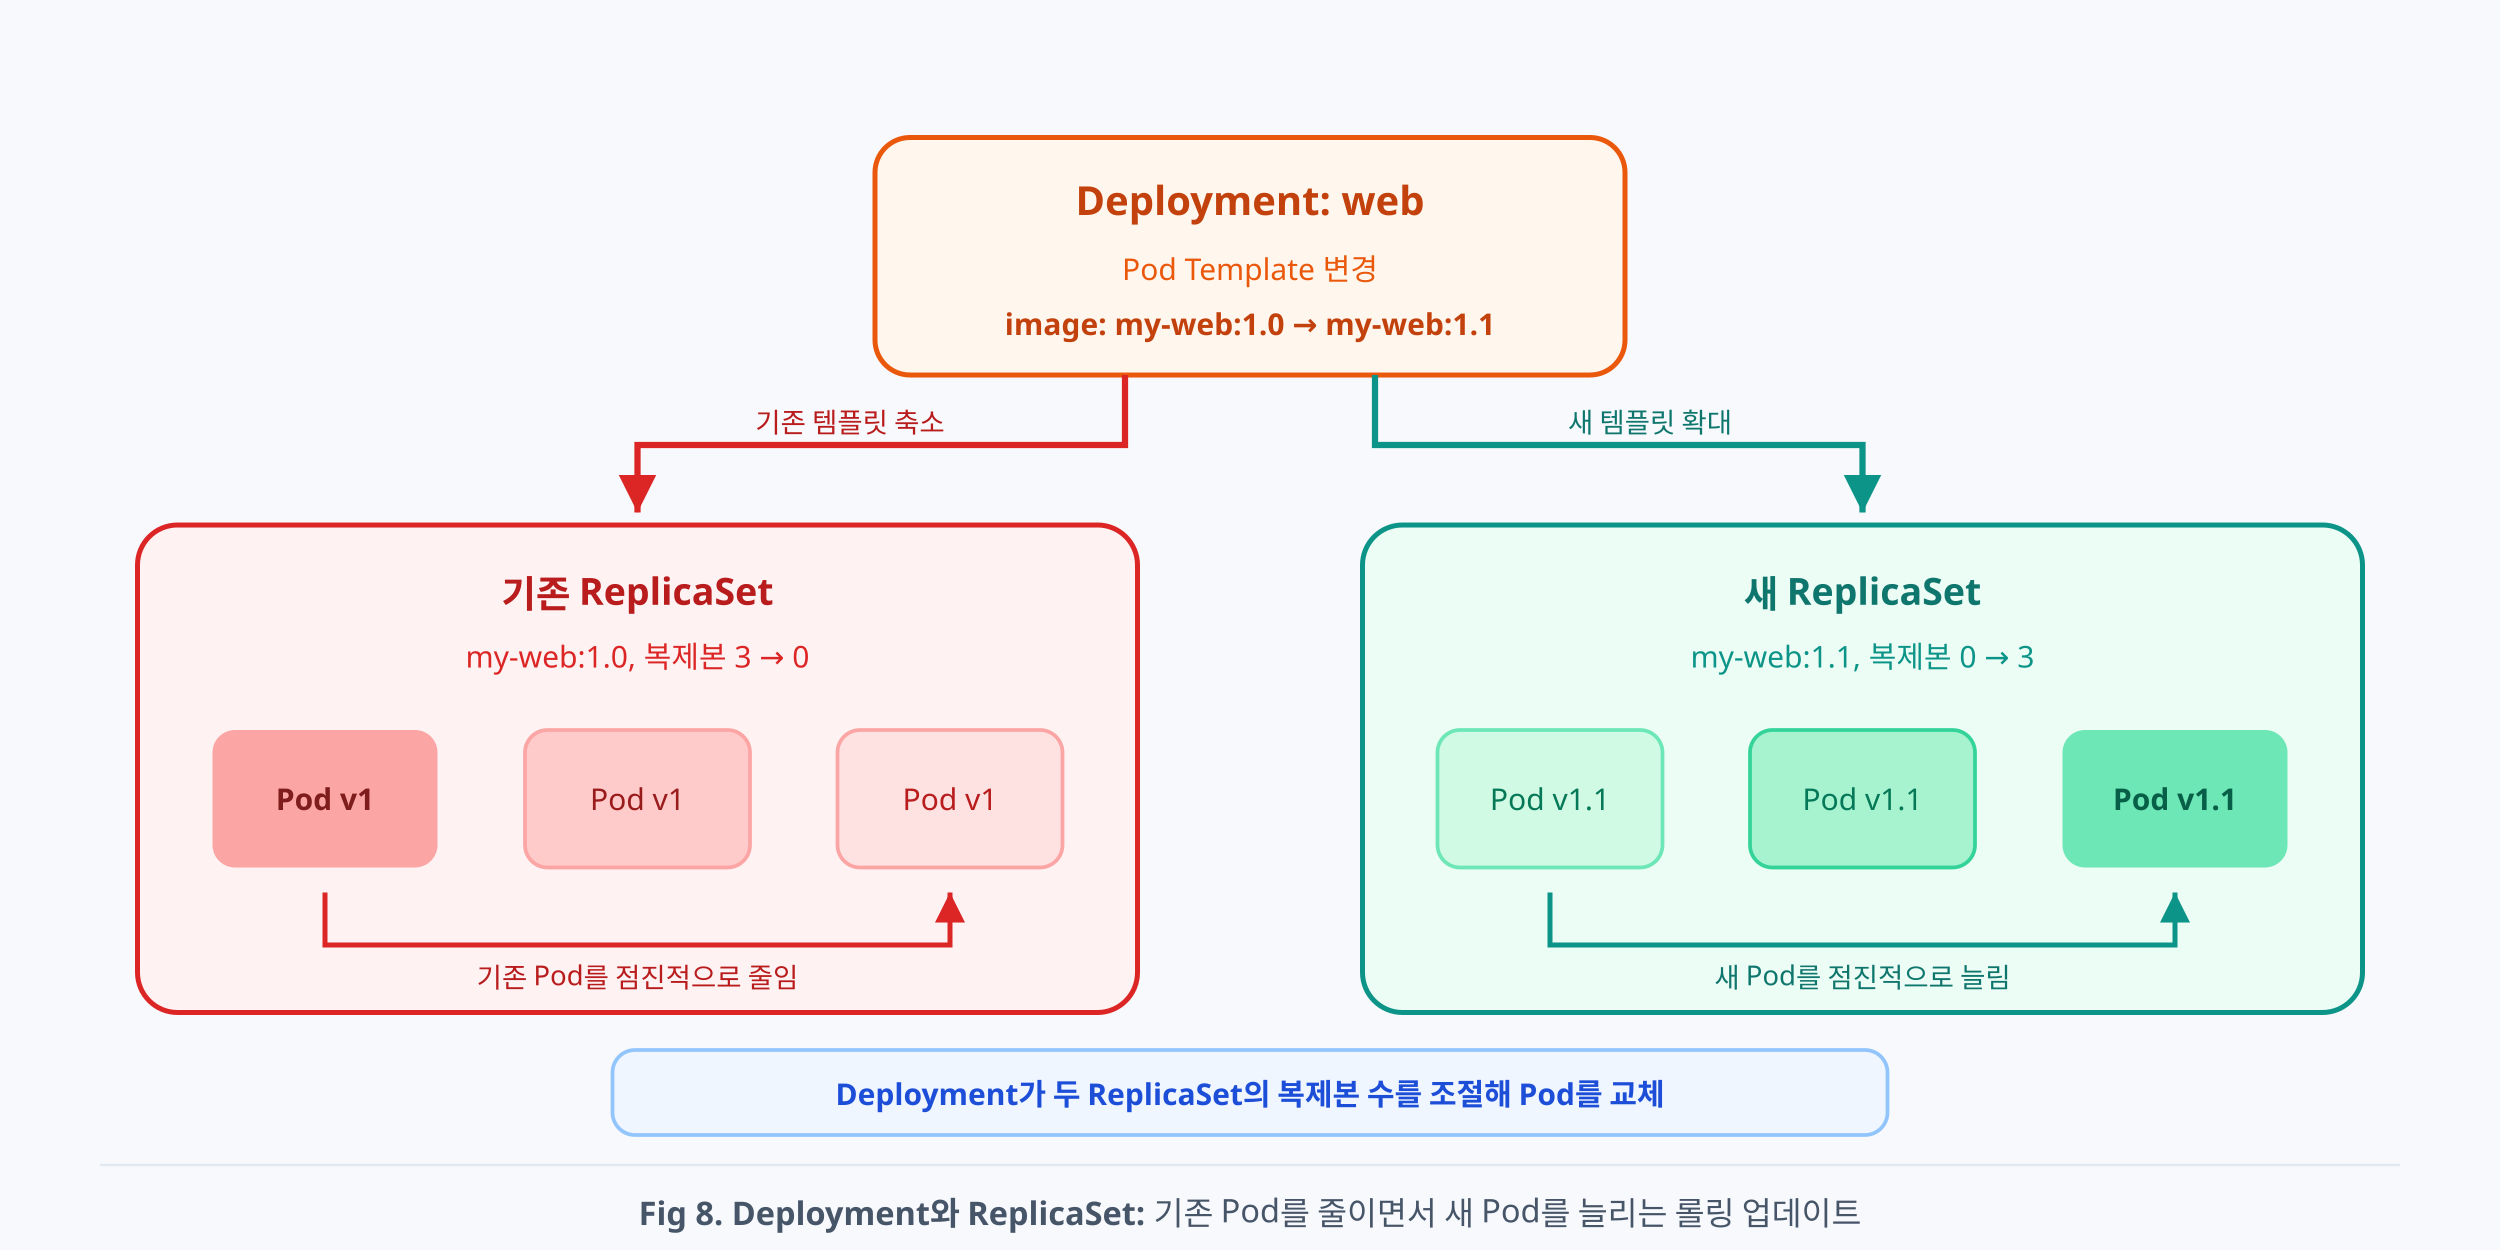
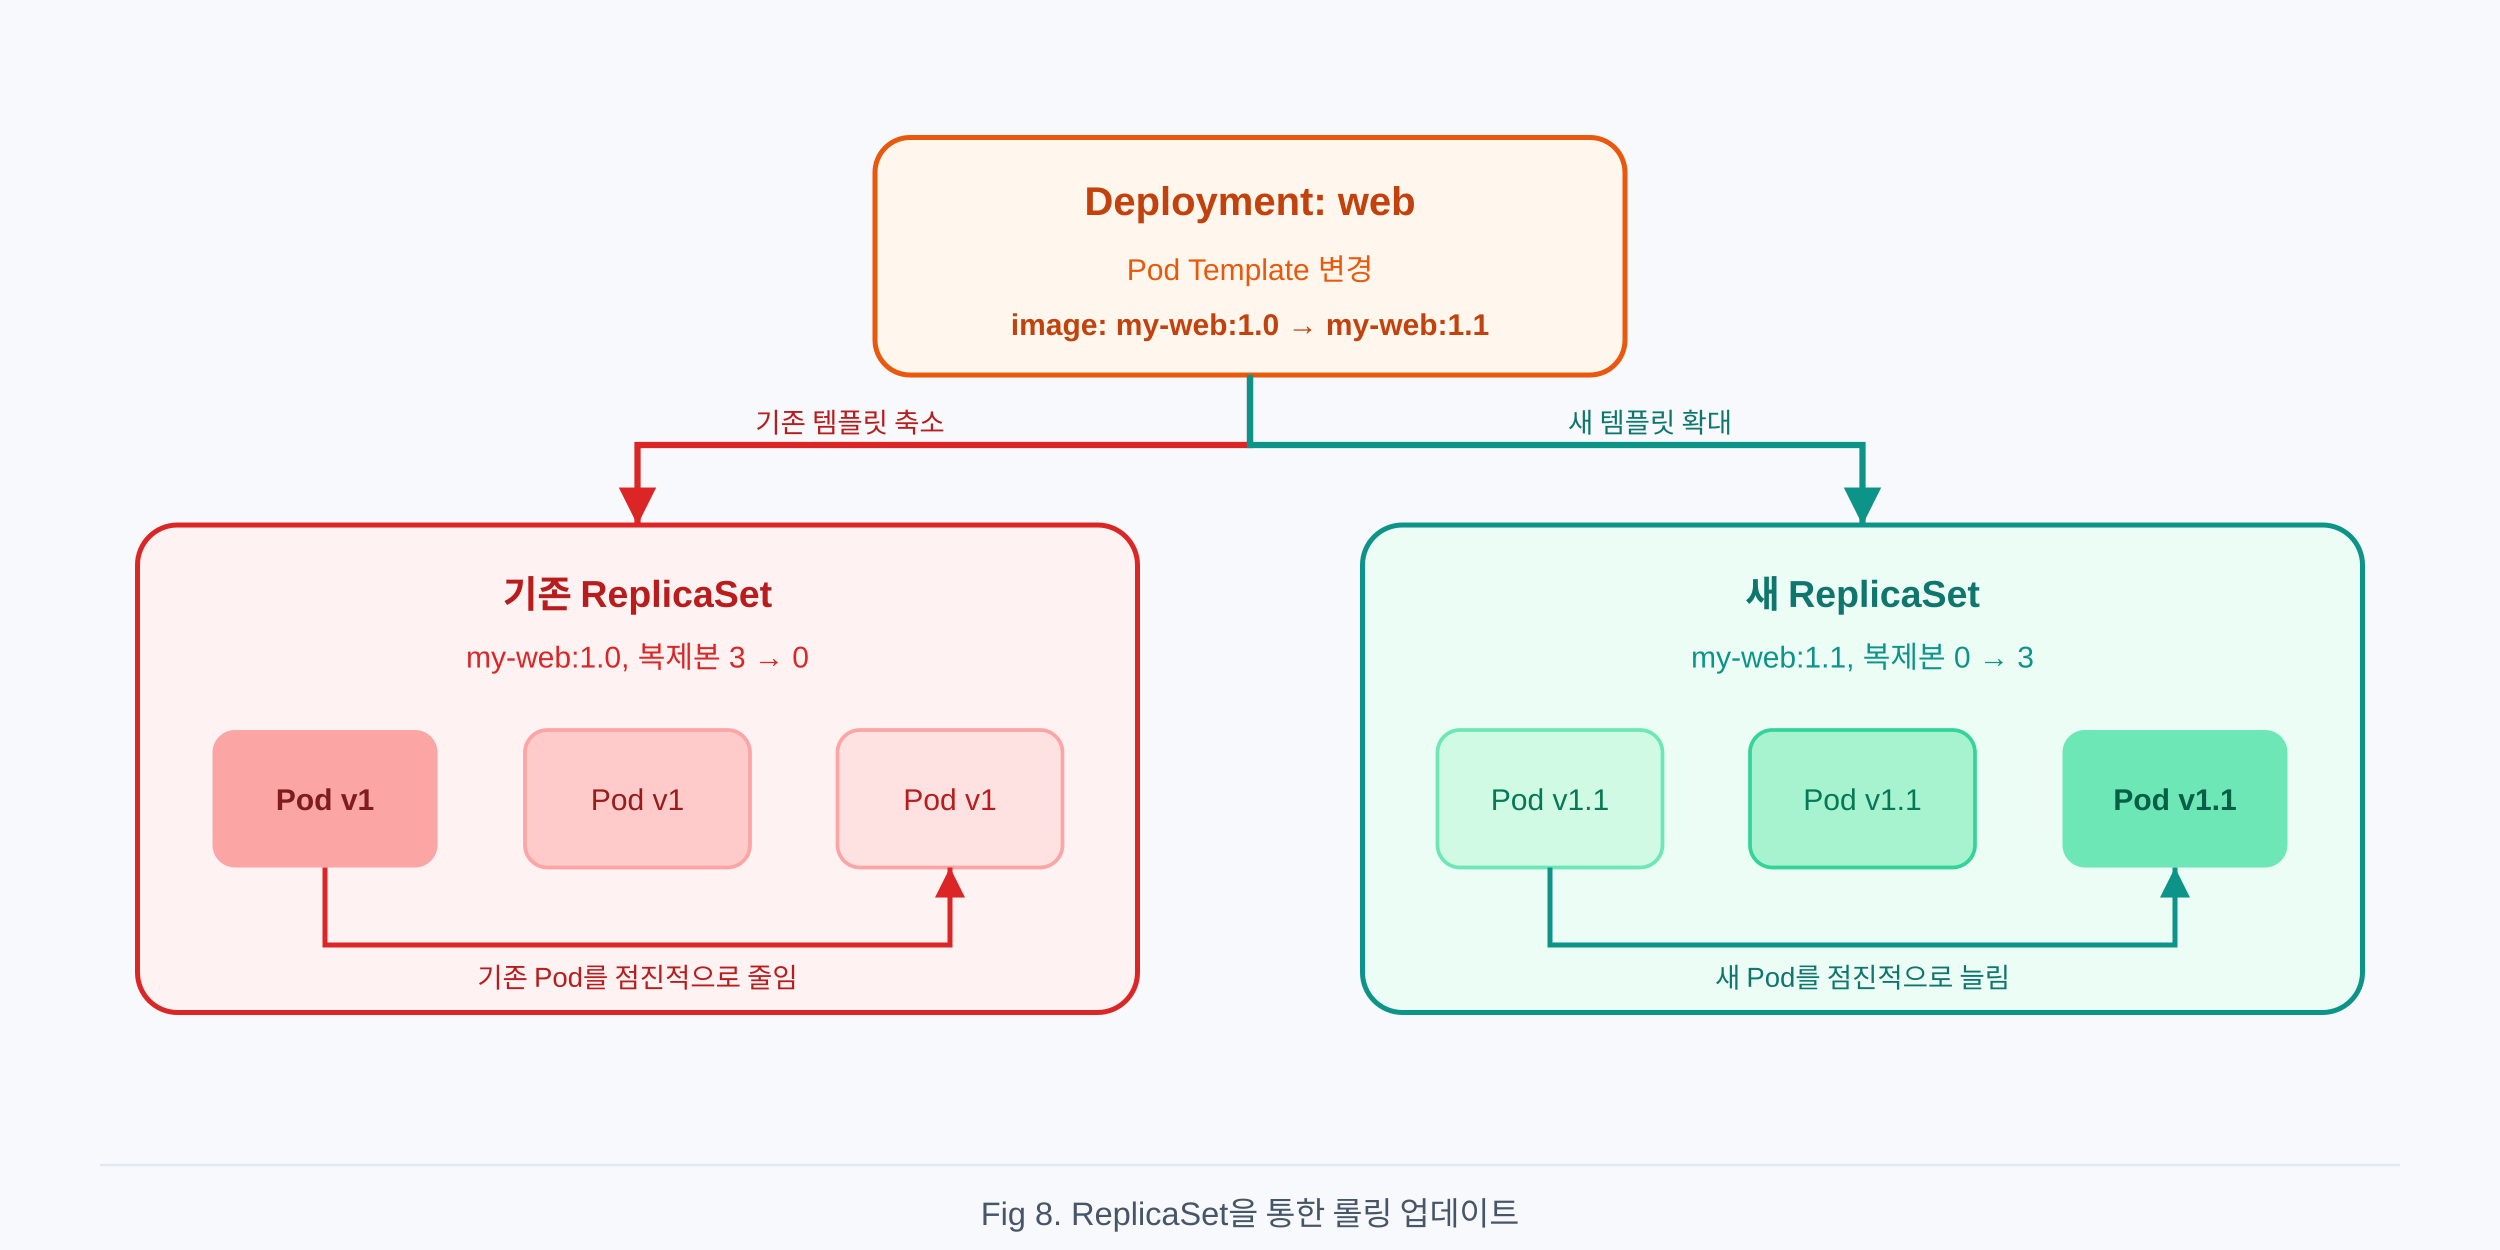
<svg xmlns="http://www.w3.org/2000/svg" width="1000" height="500" viewBox="0 0 1000 500">
  <rect width="1000" height="500" fill="#F7F9FC" />
  <defs>
    <marker id="orange-arrow" markerWidth="8" markerHeight="8" refX="6" refY="3" orient="auto">
      <path d="M0,0 L6,3 L0,6 Z" fill="#EA580C" />
    </marker>
    <marker id="red-arrow" markerWidth="8" markerHeight="8" refX="6" refY="3" orient="auto">
      <path d="M0,0 L6,3 L0,6 Z" fill="#DC2626" />
    </marker>
    <marker id="green-arrow" markerWidth="8" markerHeight="8" refX="6" refY="3" orient="auto">
      <path d="M0,0 L6,3 L0,6 Z" fill="#0D9488" />
    </marker>
  </defs>
  <rect x="350" y="55" width="300" height="95" rx="14" fill="#FFF7ED" stroke="#EA580C" stroke-width="2" />
-   <text x="500" y="86" text-anchor="middle" font-family="Apple SD Gothic Neo, Noto Sans KR, sans-serif" font-size="16" fill="#C2410C" font-weight="700">Deployment: web</text>
-   <text x="500" y="112" text-anchor="middle" font-family="Apple SD Gothic Neo, Noto Sans KR, sans-serif" font-size="12" fill="#EA580C">Pod Template 변경</text>
-   <text x="500" y="134" text-anchor="middle" font-family="Apple SD Gothic Neo, Noto Sans KR, sans-serif" font-size="12" fill="#C2410C" font-weight="600">image: my-web:1.0 → my-web:1.1</text>
-   <path d="M450 150 V178 H255 V205" fill="none" stroke="#DC2626" stroke-width="2.5" marker-end="url(#red-arrow)" />
-   <path d="M550 150 V178 H745 V205" fill="none" stroke="#0D9488" stroke-width="2.5" marker-end="url(#green-arrow)" />
-   <text x="340" y="173" text-anchor="middle" font-family="Apple SD Gothic Neo, Noto Sans KR, sans-serif" font-size="11" fill="#B91C1C">기존 템플릿 축소</text>
-   <text x="660" y="173" text-anchor="middle" font-family="Apple SD Gothic Neo, Noto Sans KR, sans-serif" font-size="11" fill="#0F766E">새 템플릿 확대</text>
+   <text x="500" y="86" text-anchor="middle" font-family="Apple SD Gothic Neo, Arial, sans-serif" font-size="16.0" fill="#C2410C" font-weight="700">Deployment: web</text>
+   <text x="500" y="112" text-anchor="middle" font-family="Apple SD Gothic Neo, Arial, sans-serif" font-size="12.0" fill="#EA580C">Pod Template 변경</text>
+   <text x="500" y="134" text-anchor="middle" font-family="Apple SD Gothic Neo, Arial, sans-serif" font-size="12.0" fill="#C2410C" font-weight="600">image: my-web:1.0 → my-web:1.1</text>
+   <path d="M500 150 V178 H255 V210" fill="none" stroke="#DC2626" stroke-width="2.5" marker-end="url(#red-arrow)" />
+   <path d="M500 150 V178 H745 V210" fill="none" stroke="#0D9488" stroke-width="2.5" marker-end="url(#green-arrow)" />
+   <text x="340" y="173" text-anchor="middle" font-family="Apple SD Gothic Neo, Arial, sans-serif" font-size="11.0" fill="#B91C1C">기존 템플릿 축소</text>
+   <text x="660" y="173" text-anchor="middle" font-family="Apple SD Gothic Neo, Arial, sans-serif" font-size="11.0" fill="#0F766E">새 템플릿 확대</text>
  <rect x="55" y="210" width="400" height="195" rx="16" fill="#FEF2F2" stroke="#DC2626" stroke-width="2" />
-   <text x="255" y="243" text-anchor="middle" font-family="Apple SD Gothic Neo, Noto Sans KR, sans-serif" font-size="15" fill="#B91C1C" font-weight="700">기존 ReplicaSet</text>
-   <text x="255" y="267" text-anchor="middle" font-family="Apple SD Gothic Neo, Noto Sans KR, sans-serif" font-size="12" fill="#DC2626">my-web:1.0, 복제본 3 → 0</text>
+   <text x="255" y="243" text-anchor="middle" font-family="Apple SD Gothic Neo, Arial, sans-serif" font-size="15.0" fill="#B91C1C" font-weight="700">기존 ReplicaSet</text>
+   <text x="255" y="267" text-anchor="middle" font-family="Apple SD Gothic Neo, Arial, sans-serif" font-size="12.0" fill="#DC2626">my-web:1.0, 복제본 3 → 0</text>
  <rect x="85" y="292" width="90" height="55" rx="9" fill="#FCA5A5" />
  <rect x="210" y="292" width="90" height="55" rx="9" fill="#FECACA" stroke="#FCA5A5" stroke-width="1.5" />
  <rect x="335" y="292" width="90" height="55" rx="9" fill="#FEE2E2" stroke="#FCA5A5" stroke-width="1.5" />
-   <text x="130" y="324" text-anchor="middle" font-family="Apple SD Gothic Neo, Noto Sans KR, sans-serif" font-size="12" fill="#7F1D1D" font-weight="600">Pod v1</text>
-   <text x="255" y="324" text-anchor="middle" font-family="Apple SD Gothic Neo, Noto Sans KR, sans-serif" font-size="12" fill="#991B1B">Pod v1</text>
-   <text x="380" y="324" text-anchor="middle" font-family="Apple SD Gothic Neo, Noto Sans KR, sans-serif" font-size="12" fill="#B91C1C">Pod v1</text>
-   <path d="M130 357 V378 H380 V357" fill="none" stroke="#DC2626" stroke-width="2" marker-end="url(#red-arrow)" />
-   <text x="255" y="395" text-anchor="middle" font-family="Apple SD Gothic Neo, Noto Sans KR, sans-serif" font-size="11" fill="#B91C1C">기존 Pod를 점진적으로 줄임</text>
+   <text x="130" y="324" text-anchor="middle" font-family="Apple SD Gothic Neo, Arial, sans-serif" font-size="12.0" fill="#7F1D1D" font-weight="600">Pod v1</text>
+   <text x="255" y="324" text-anchor="middle" font-family="Apple SD Gothic Neo, Arial, sans-serif" font-size="12.0" fill="#991B1B">Pod v1</text>
+   <text x="380" y="324" text-anchor="middle" font-family="Apple SD Gothic Neo, Arial, sans-serif" font-size="12.0" fill="#B91C1C">Pod v1</text>
+   <path d="M130 347 V378 H380 V347" fill="none" stroke="#DC2626" stroke-width="2" marker-end="url(#red-arrow)" />
+   <text x="255" y="395" text-anchor="middle" font-family="Apple SD Gothic Neo, Arial, sans-serif" font-size="11.0" fill="#B91C1C">기존 Pod를 점진적으로 줄임</text>
  <rect x="545" y="210" width="400" height="195" rx="16" fill="#ECFDF5" stroke="#0D9488" stroke-width="2" />
-   <text x="745" y="243" text-anchor="middle" font-family="Apple SD Gothic Neo, Noto Sans KR, sans-serif" font-size="15" fill="#0F766E" font-weight="700">새 ReplicaSet</text>
-   <text x="745" y="267" text-anchor="middle" font-family="Apple SD Gothic Neo, Noto Sans KR, sans-serif" font-size="12" fill="#0D9488">my-web:1.1, 복제본 0 → 3</text>
+   <text x="745" y="243" text-anchor="middle" font-family="Apple SD Gothic Neo, Arial, sans-serif" font-size="15.0" fill="#0F766E" font-weight="700">새 ReplicaSet</text>
+   <text x="745" y="267" text-anchor="middle" font-family="Apple SD Gothic Neo, Arial, sans-serif" font-size="12.0" fill="#0D9488">my-web:1.1, 복제본 0 → 3</text>
  <rect x="575" y="292" width="90" height="55" rx="9" fill="#D1FAE5" stroke="#6EE7B7" stroke-width="1.5" />
  <rect x="700" y="292" width="90" height="55" rx="9" fill="#A7F3D0" stroke="#34D399" stroke-width="1.5" />
  <rect x="825" y="292" width="90" height="55" rx="9" fill="#6EE7B7" />
-   <text x="620" y="324" text-anchor="middle" font-family="Apple SD Gothic Neo, Noto Sans KR, sans-serif" font-size="12" fill="#047857">Pod v1.1</text>
-   <text x="745" y="324" text-anchor="middle" font-family="Apple SD Gothic Neo, Noto Sans KR, sans-serif" font-size="12" fill="#047857">Pod v1.1</text>
-   <text x="870" y="324" text-anchor="middle" font-family="Apple SD Gothic Neo, Noto Sans KR, sans-serif" font-size="12" fill="#065F46" font-weight="600">Pod v1.1</text>
-   <path d="M620 357 V378 H870 V357" fill="none" stroke="#0D9488" stroke-width="2" marker-end="url(#green-arrow)" />
-   <text x="745" y="395" text-anchor="middle" font-family="Apple SD Gothic Neo, Noto Sans KR, sans-serif" font-size="11" fill="#0F766E">새 Pod를 점진적으로 늘림</text>
-   <rect x="245" y="420" width="510" height="34" rx="9" fill="#EFF6FF" stroke="#93C5FD" stroke-width="1.5" />
-   <text x="500" y="442" text-anchor="middle" font-family="Apple SD Gothic Neo, Noto Sans KR, sans-serif" font-size="12" fill="#1D4ED8" font-weight="600">Deployment가 두 ReplicaSet의 복제본 수를 조절해 Pod를 교체</text>
+   <text x="620" y="324" text-anchor="middle" font-family="Apple SD Gothic Neo, Arial, sans-serif" font-size="12.0" fill="#047857">Pod v1.1</text>
+   <text x="745" y="324" text-anchor="middle" font-family="Apple SD Gothic Neo, Arial, sans-serif" font-size="12.0" fill="#047857">Pod v1.1</text>
+   <text x="870" y="324" text-anchor="middle" font-family="Apple SD Gothic Neo, Arial, sans-serif" font-size="12.0" fill="#065F46" font-weight="600">Pod v1.1</text>
+   <path d="M620 347 V378 H870 V347" fill="none" stroke="#0D9488" stroke-width="2" marker-end="url(#green-arrow)" />
+   <text x="745" y="395" text-anchor="middle" font-family="Apple SD Gothic Neo, Arial, sans-serif" font-size="11.0" fill="#0F766E">새 Pod를 점진적으로 늘림</text>
  <line x1="40" y1="466" x2="960" y2="466" stroke="#E2E8F0" />
-   <text x="500" y="490" text-anchor="middle" font-family="Apple SD Gothic Neo, Noto Sans KR, sans-serif" font-size="13" fill="#475569">
-     <tspan font-weight="600">Fig 8. Deployment와 ReplicaSet:</tspan>
-     <tspan> 기존 Pod를 줄이면서 새 Pod를 늘리는 롤링 업데이트</tspan>
-   </text>
+   <text x="500" y="490" text-anchor="middle" font-family="Apple SD Gothic Neo, Arial, sans-serif" font-size="13.0" fill="#475569">Fig 8. ReplicaSet을 통한 롤링 업데이트</text>
</svg>
